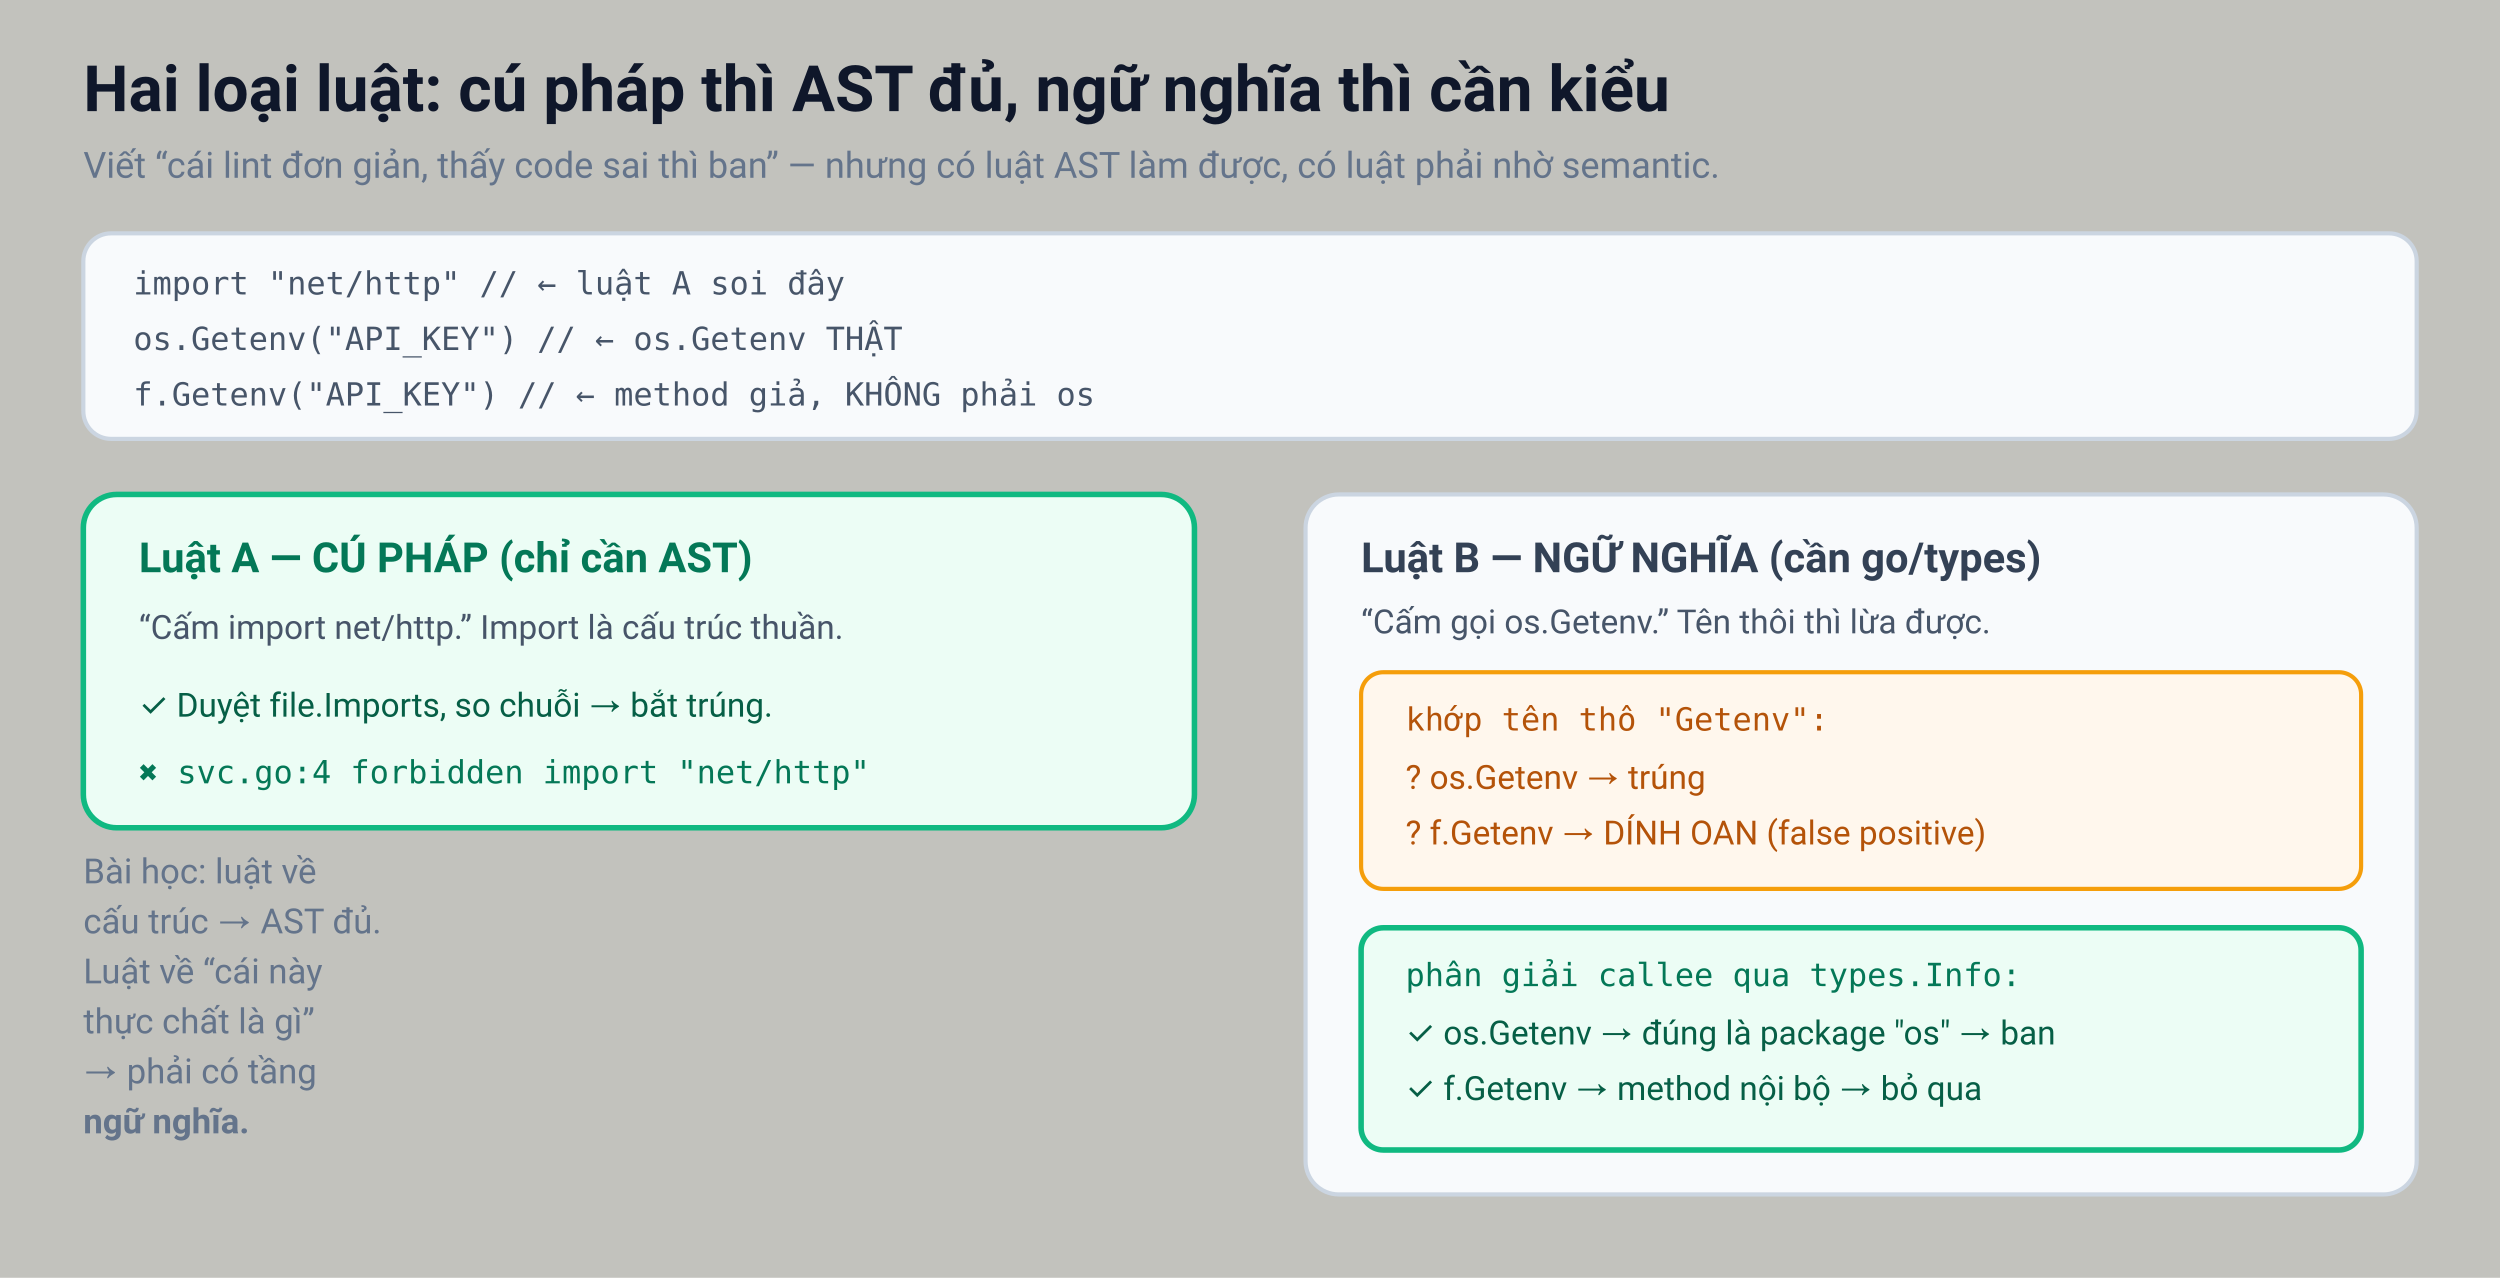
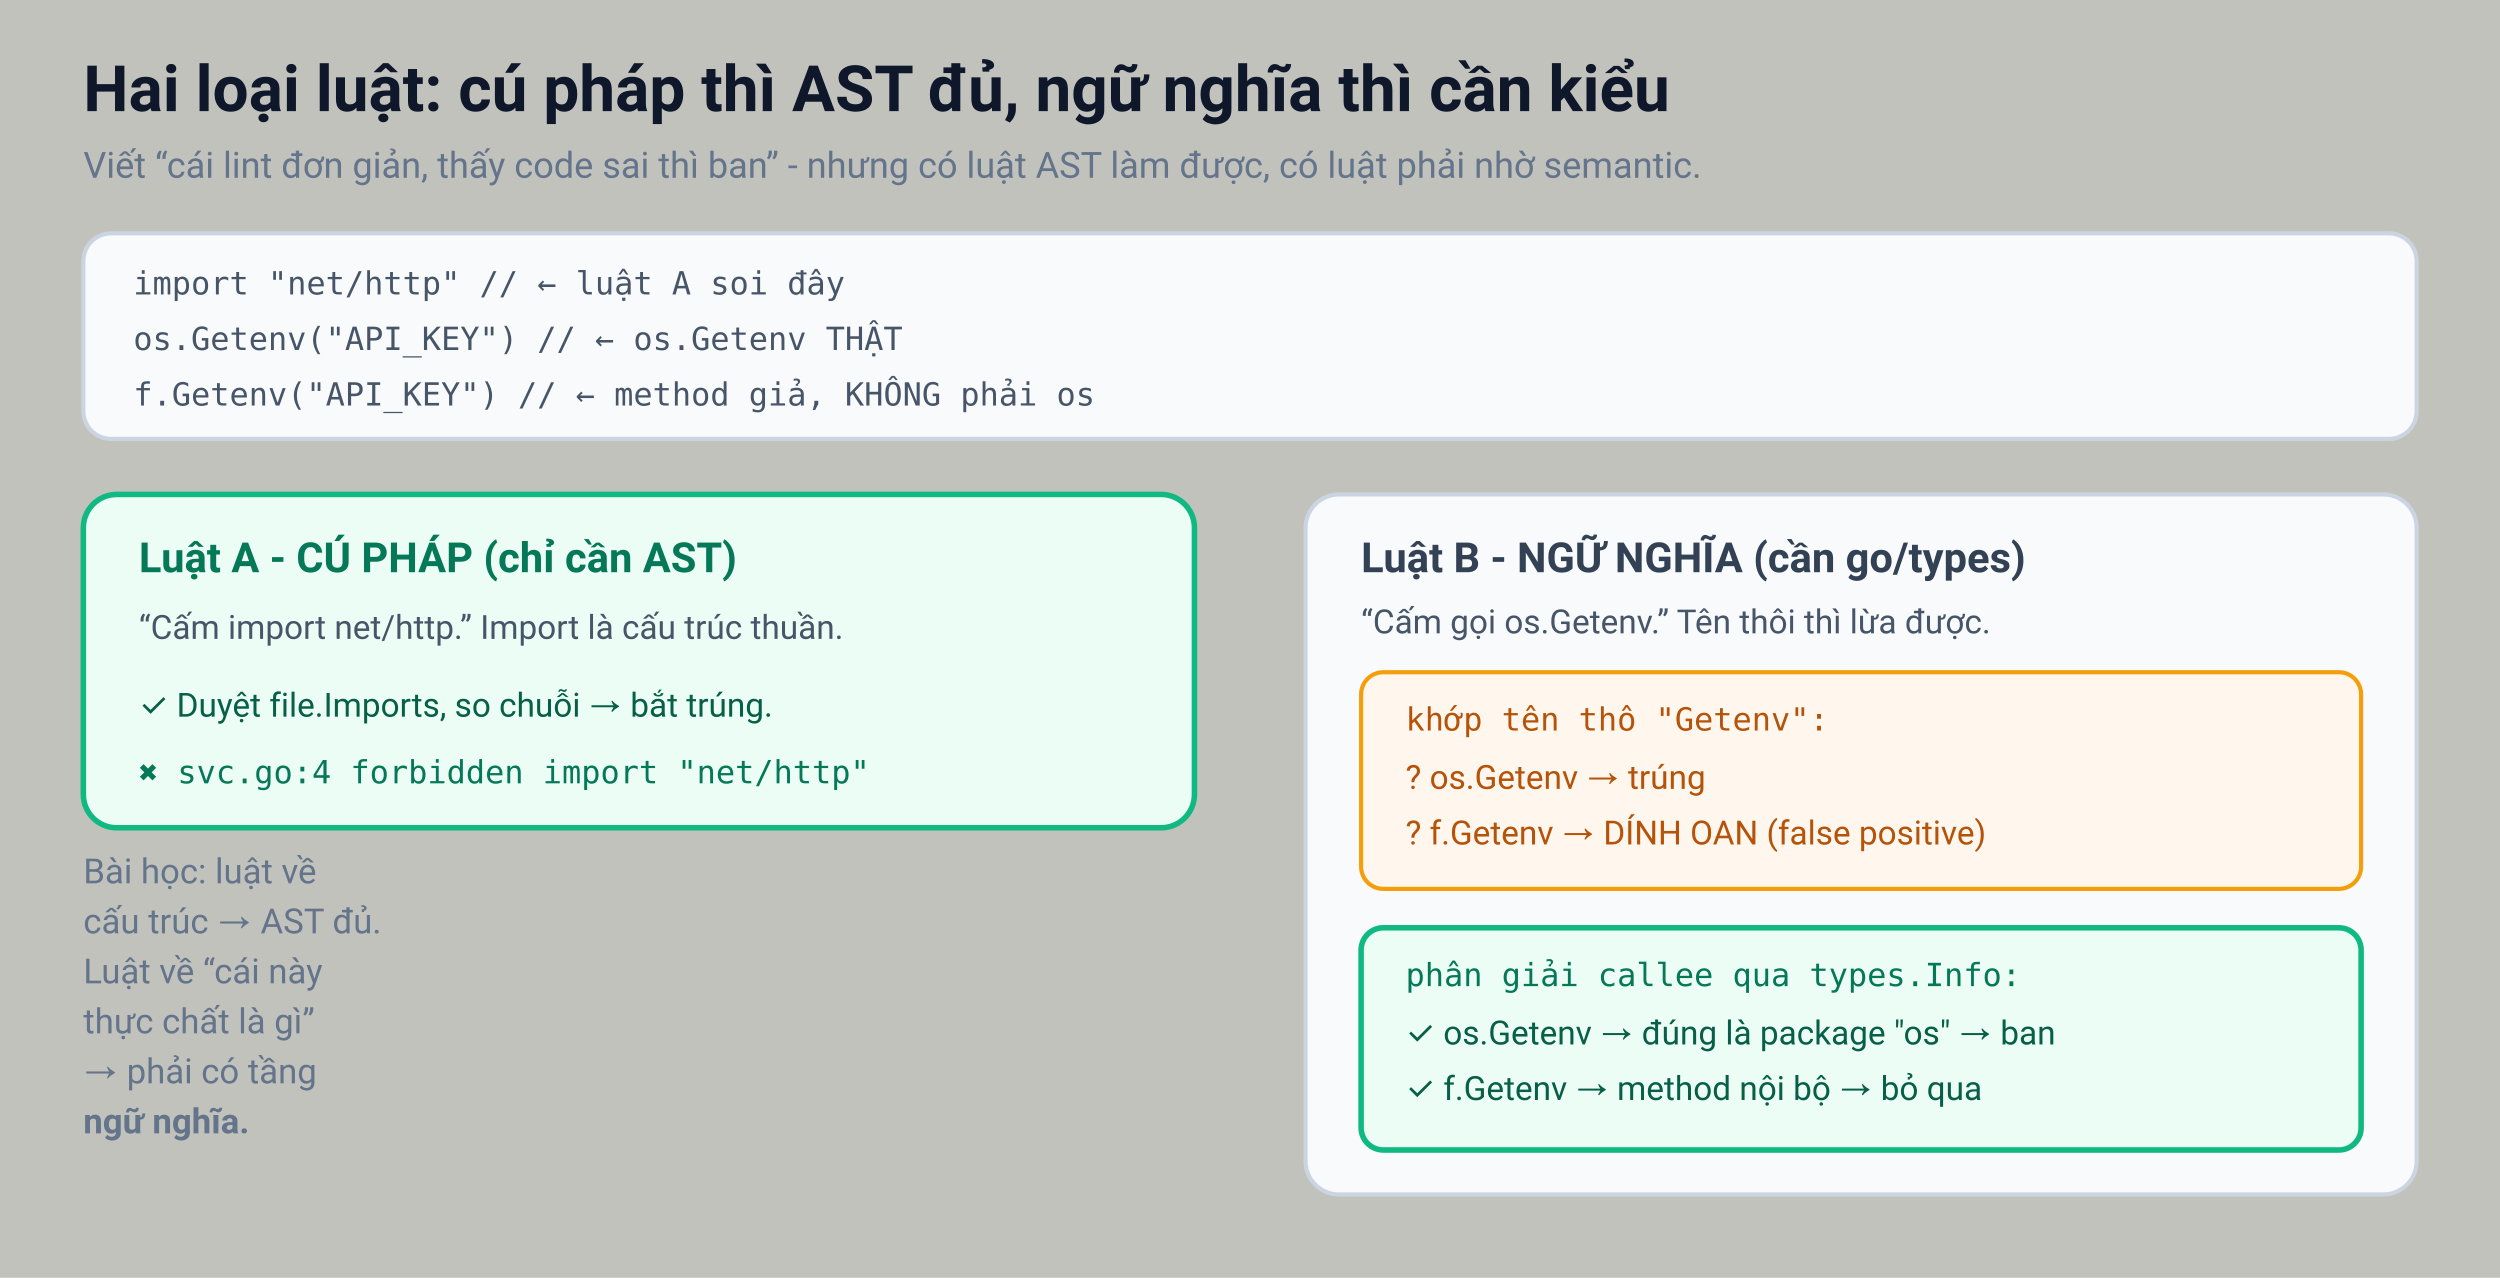
<svg xmlns="http://www.w3.org/2000/svg" viewBox="0 0 900 460" font-family="-apple-system, BlinkMacSystemFont, 'Segoe UI', Roboto, Helvetica, Arial, sans-serif" role="img" aria-label="Hai loại luật lint: luật cú pháp cấm import net/http chỉ cần AST; luật ngữ nghĩa cấm os.Getenv thì khớp tên thô bị dính cả method giả f.Getenv, phải dùng go/types phân giải mới đúng">
  <rect width="100%" height="100%" fill="#c2c2bd" />
  <style>
    .title { fill:#0f172a; font-size:23px; font-weight:700; }
    .sub   { fill:#64748b; font-size:13px; }
    .ph    { font-size:15px; font-weight:700; }
    .mono  { font-family:'SF Mono','Cascadia Code',Consolas,monospace; font-size:11.5px; }
    .meta  { fill:#475569; font-size:12px; }
    .ok    { fill:#065f46; font-size:12px; }
    .bad   { fill:#b45309; font-size:12px; }
    .note  { fill:#64748b; font-size:12.5px; }
    .gbox  { fill:#ecfdf5; stroke:#10b981; stroke-width:2; }
    .nbox  { fill:#fff7ed; stroke:#f59e0b; stroke-width:1.5; }
    .sbox  { fill:#ecfdf5; stroke:#10b981; stroke-width:2; }
    .code  { fill:#f8fafc; stroke:#cbd5e1; stroke-width:1.5; }
  </style>
  <text class="title" x="30" y="40">Hai loại luật: cú pháp thì AST đủ, ngữ nghĩa thì cần kiểu</text>
-   <text class="sub" x="30" y="64">Viết “cái lint đơn giản, thấy code sai thì ban” — nhưng có luật AST làm được, có luật phải nhờ semantic.</text>
+   <text class="sub" x="30" y="64">Viết “cái lint đơn giản, thấy code sai thì ban” - nhưng có luật AST làm được, có luật phải nhờ semantic.</text>
  <rect class="code" x="30" y="84" width="840" height="74" rx="10" />
  <text class="mono" x="48" y="106" fill="#475569">import "net/http"           // ← luật A soi đây</text>
  <text class="mono" x="48" y="126" fill="#475569">os.Getenv("API_KEY")        // ← os.Getenv THẬT</text>
  <text class="mono" x="48" y="146" fill="#475569">f.Getenv("API_KEY")         // ← method giả, KHÔNG phải os</text>
  <rect class="gbox" x="30" y="178" width="400" height="120" rx="12" />
-   <text class="ph" x="50" y="206" fill="#047857">Luật A — CÚ PHÁP (chỉ cần AST)</text>
+   <text class="ph" x="50" y="206" fill="#047857">Luật A - CÚ PHÁP (chỉ cần AST)</text>
  <text class="meta" x="50" y="230">“Cấm import net/http.” Import là cấu trúc thuần.</text>
  <text class="ok" x="50" y="258">✓ Duyệt file.Imports, so chuỗi → bắt trúng.</text>
  <text class="mono" x="50" y="282" fill="#047857">✖ svc.go:4  forbidden import "net/http"</text>
  <rect class="code" x="470" y="178" width="400" height="252" rx="12" />
-   <text class="ph" x="490" y="206" fill="#334155">Luật B — NGỮ NGHĨA (cần go/types)</text>
+   <text class="ph" x="490" y="206" fill="#334155">Luật B - NGỮ NGHĨA (cần go/types)</text>
  <text class="meta" x="490" y="228">“Cấm gọi os.Getenv.” Tên thôi thì lừa được.</text>
  <rect class="nbox" x="490" y="242" width="360" height="78" rx="8" />
  <text class="mono" x="506" y="263" fill="#b45309">khớp tên thô "Getenv":</text>
  <text class="bad" x="506" y="284">? os.Getenv  → trúng</text>
  <text class="bad" x="506" y="304">? f.Getenv   → DÍNH OAN (false positive)</text>
  <rect class="sbox" x="490" y="334" width="360" height="80" rx="8" />
  <text class="mono" x="506" y="355" fill="#047857">phân giải callee qua types.Info:</text>
  <text class="ok" x="506" y="376">✓ os.Getenv  → đúng là package "os" → ban</text>
  <text class="ok" x="506" y="396">✓ f.Getenv   → method nội bộ → bỏ qua</text>
  <text class="note" x="30" y="318">Bài học: luật về</text>
  <text class="note" x="30" y="336">cấu trúc → AST đủ.</text>
  <text class="note" x="30" y="354">Luật về “cái này</text>
  <text class="note" x="30" y="372">thực chất là gì”</text>
  <text class="note" x="30" y="390">→ phải có tầng</text>
  <text class="note" x="30" y="408" fill="#047857" font-weight="700">ngữ nghĩa.</text>
</svg>
